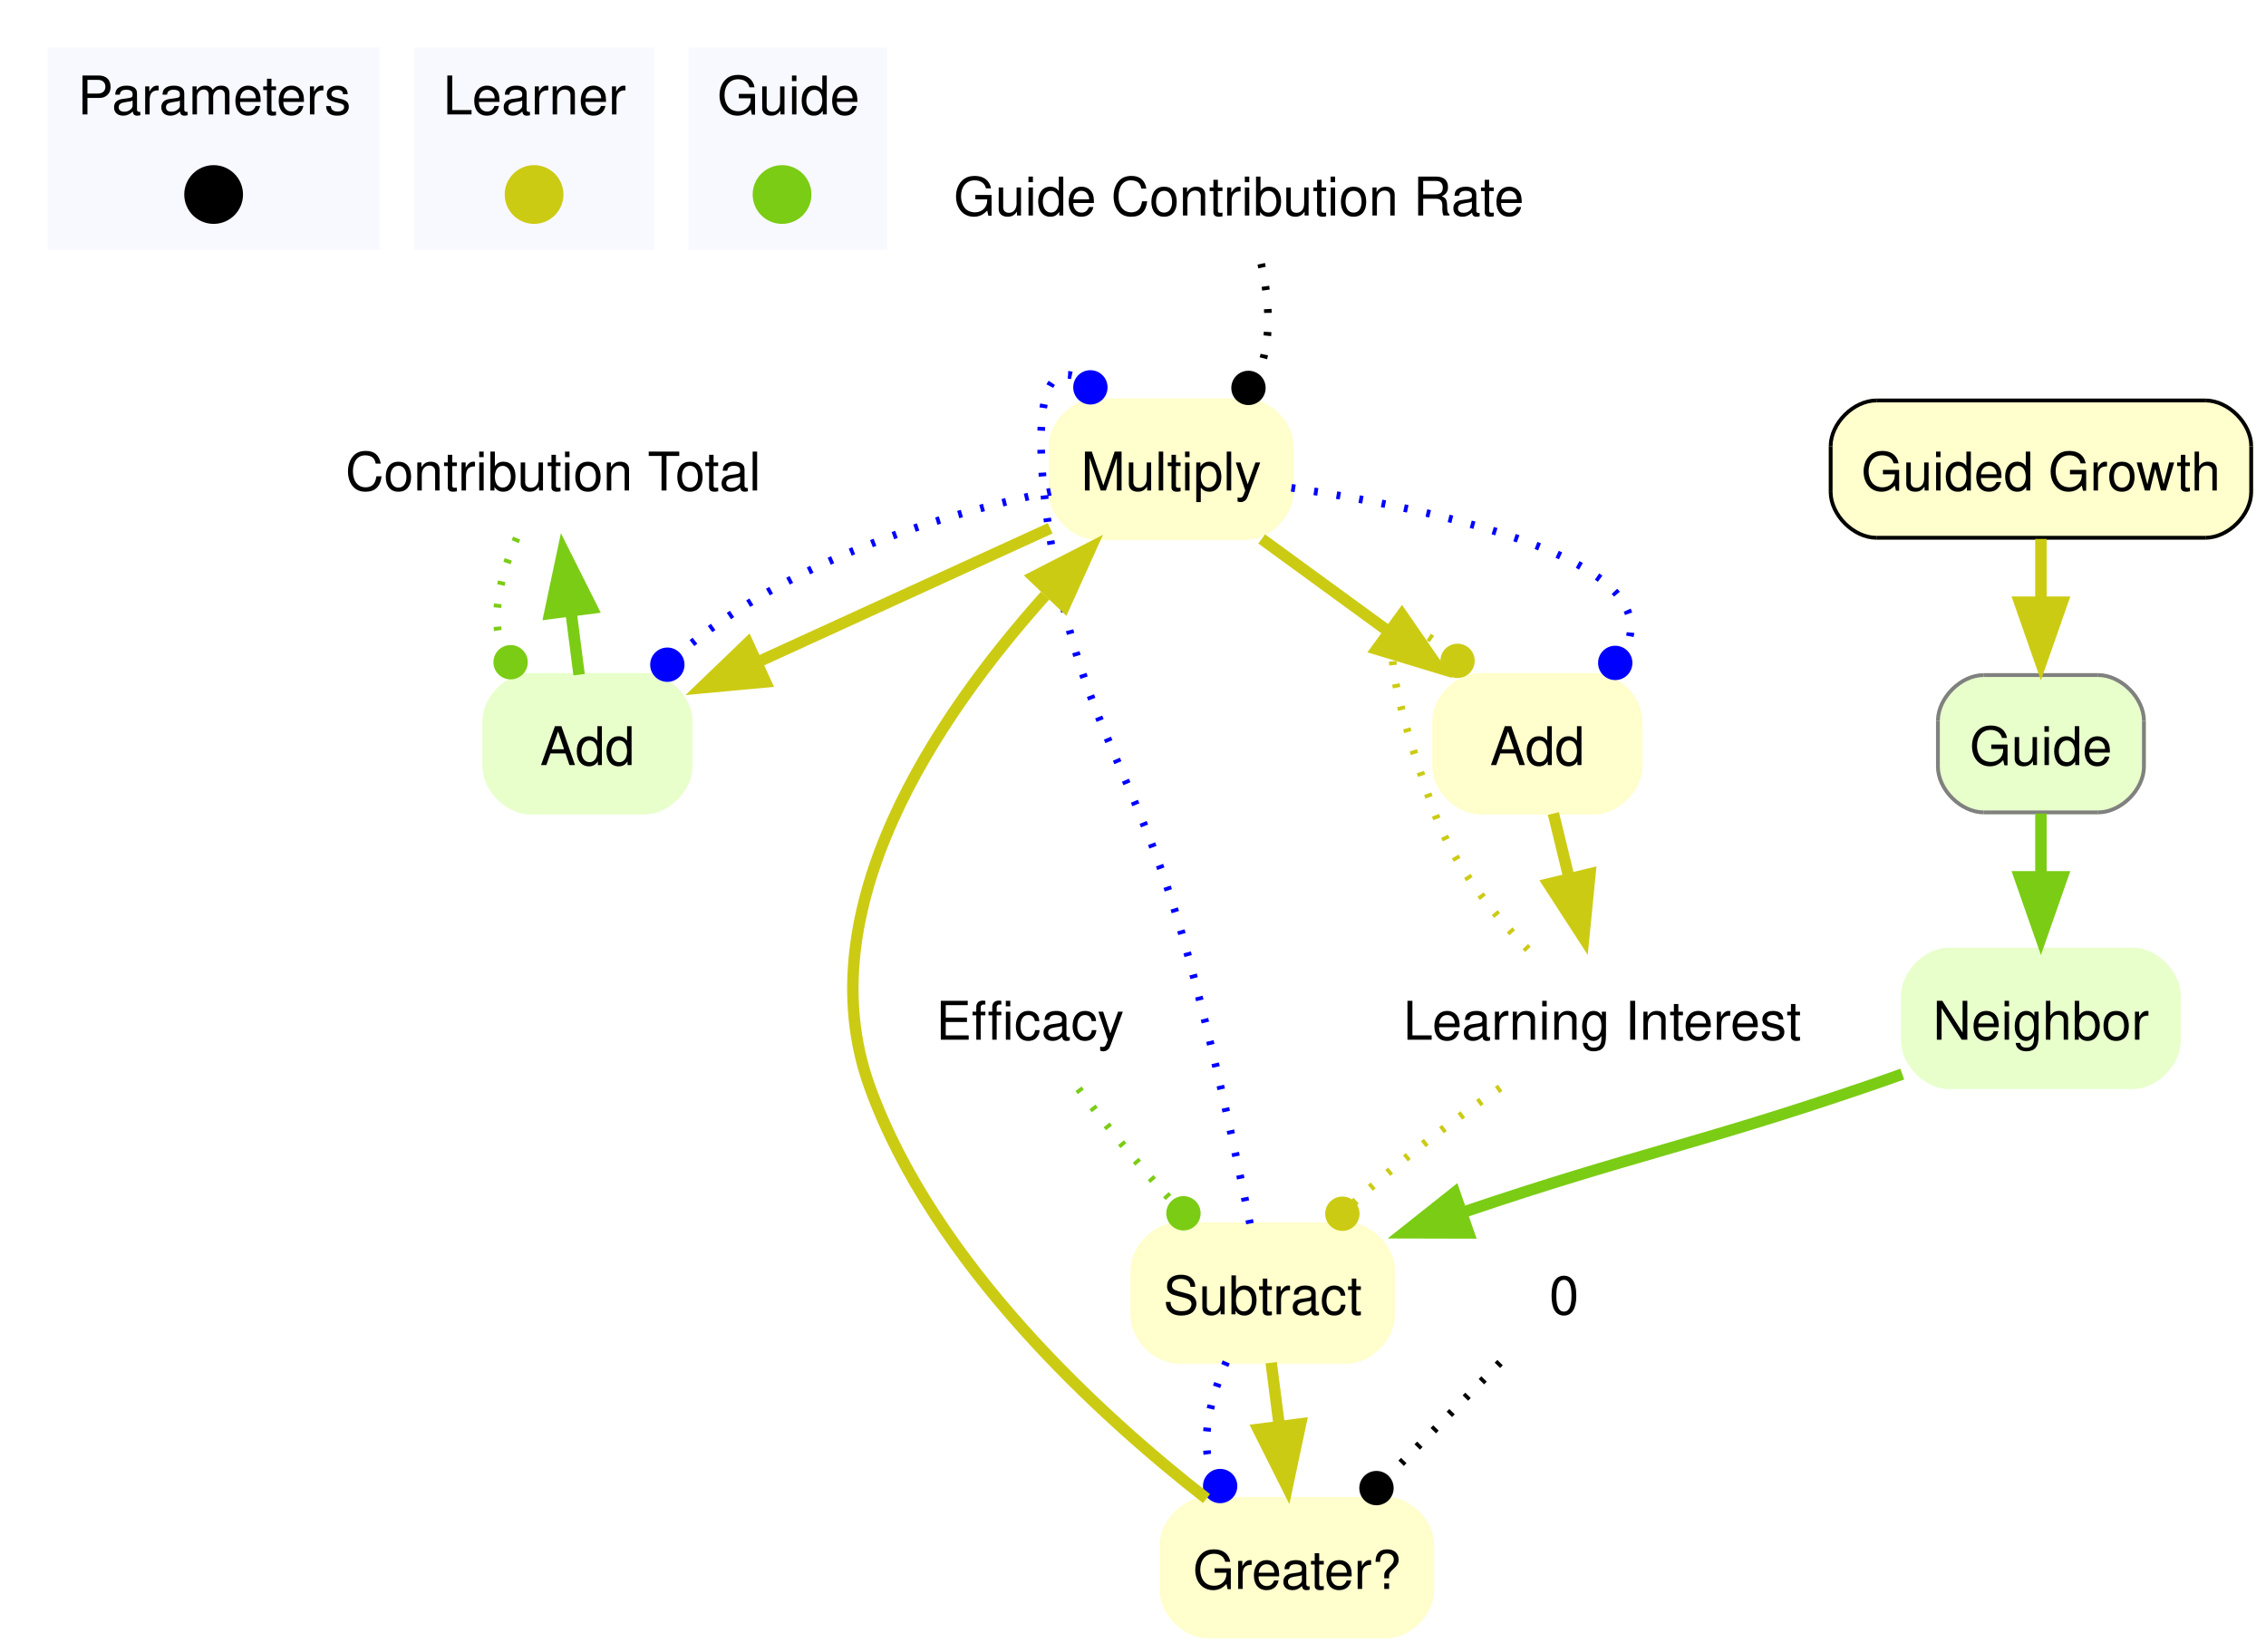
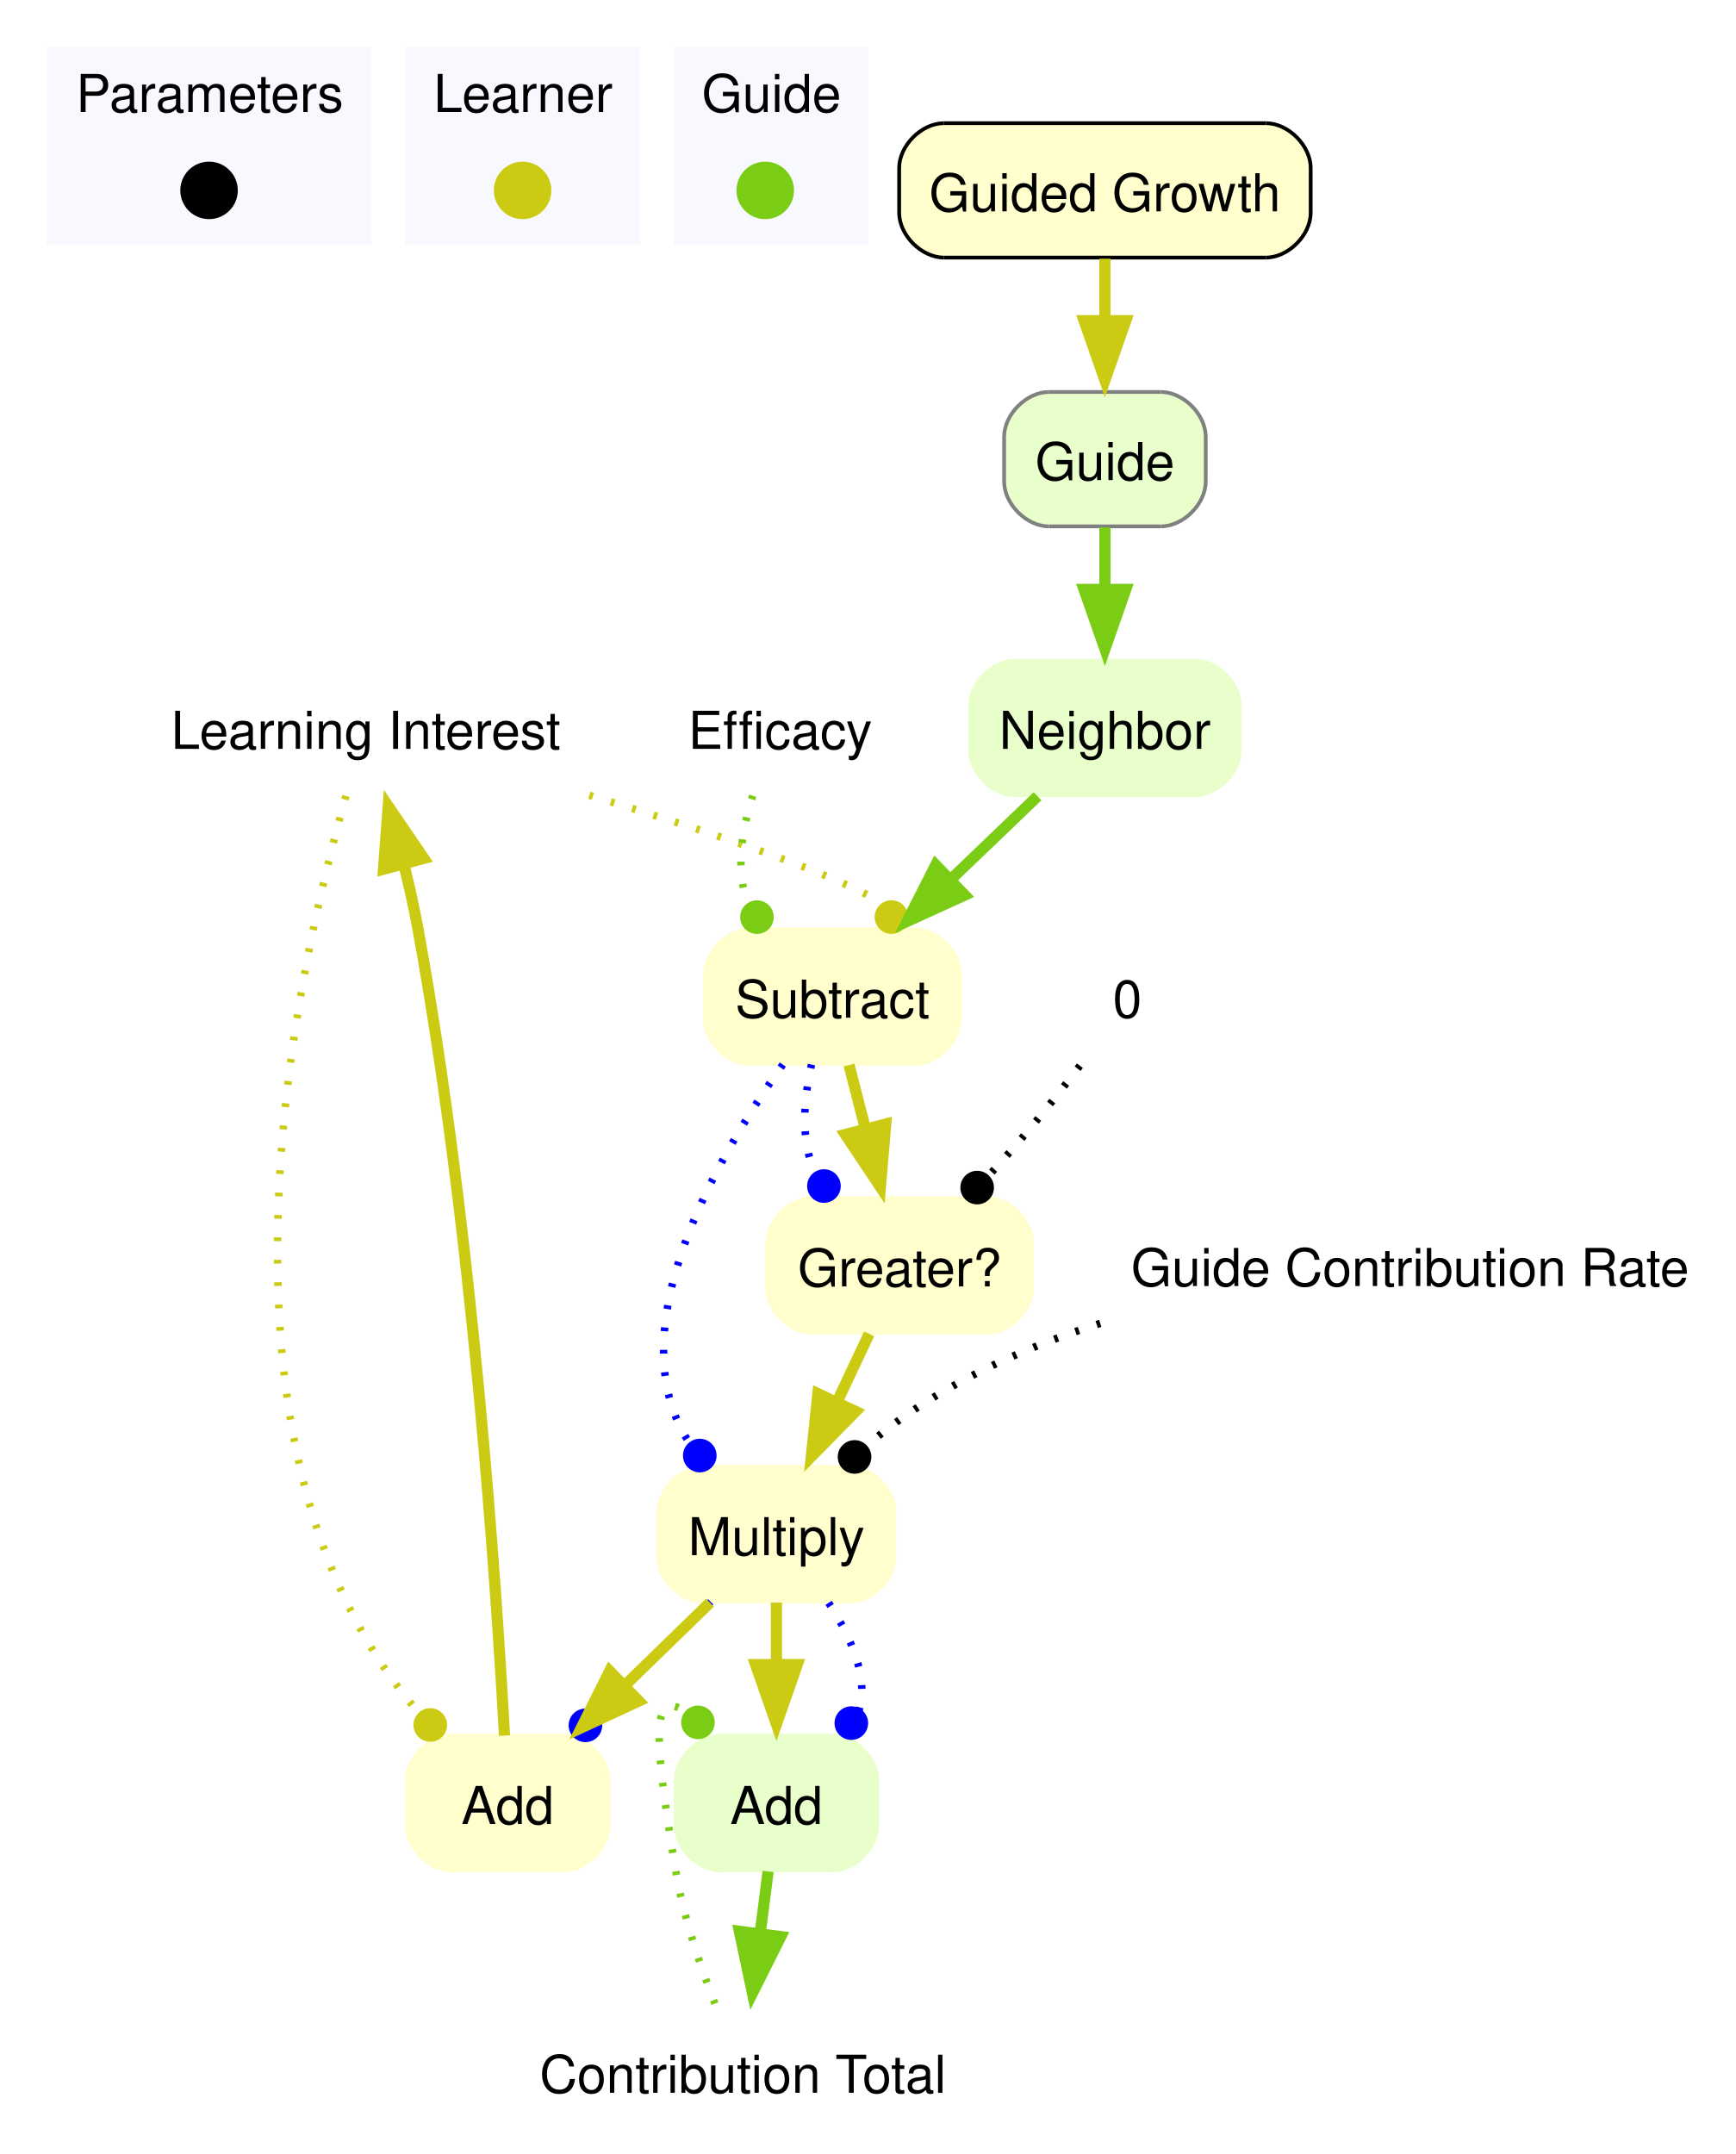
- <svg xmlns="http://www.w3.org/2000/svg" xmlns:xlink="http://www.w3.org/1999/xlink" width="594pt" height="433pt" viewBox="0.00 0.00 594.00 433.00">
-   <g id="graph1" class="graph" transform="scale(1 1) rotate(0) translate(4 429)">
-     <polygon fill="white" stroke="white" points="-4,5 -4,-429 591,-429 591,5 -4,5" />
+ <svg xmlns="http://www.w3.org/2000/svg" xmlns:xlink="http://www.w3.org/1999/xlink" width="465pt" height="577pt" viewBox="0.00 0.00 465.00 577.00">
+   <g id="graph1" class="graph" transform="scale(1 1) rotate(0) translate(4 573)">
+     <polygon fill="white" stroke="white" points="-4,5 -4,-573 462,-573 462,5 -4,5" />
    <g id="graph2" class="cluster">
-       <polygon fill="ghostwhite" stroke="white" points="8,-363 8,-417 96,-417 96,-363 8,-363" />
-       <text text-anchor="middle" x="52.179" y="-399" font-family="Helvetica,sans-Serif" font-size="14.00">Parameters</text>
+       <polygon fill="ghostwhite" stroke="white" points="8,-507 8,-561 96,-561 96,-507 8,-507" />
+       <text text-anchor="middle" x="52.179" y="-543" font-family="Helvetica,sans-Serif" font-size="14.00">Parameters</text>
    </g>
    <g id="graph3" class="cluster">
-       <polygon fill="ghostwhite" stroke="white" points="104,-363 104,-417 168,-417 168,-363 104,-363" />
-       <text text-anchor="middle" x="136.127" y="-399" font-family="Helvetica,sans-Serif" font-size="14.00">Learner</text>
+       <polygon fill="ghostwhite" stroke="white" points="104,-507 104,-561 168,-561 168,-507 104,-507" />
+       <text text-anchor="middle" x="136.127" y="-543" font-family="Helvetica,sans-Serif" font-size="14.00">Learner</text>
    </g>
    <g id="graph4" class="cluster">
-       <polygon fill="ghostwhite" stroke="white" points="176,-363 176,-417 229,-417 229,-363 176,-363" />
-       <text text-anchor="middle" x="202.679" y="-399" font-family="Helvetica,sans-Serif" font-size="14.00">Guide</text>
+       <polygon fill="ghostwhite" stroke="white" points="176,-507 176,-561 229,-561 229,-507 176,-507" />
+       <text text-anchor="middle" x="202.679" y="-543" font-family="Helvetica,sans-Serif" font-size="14.00">Guide</text>
    </g>
    <g id="node2" class="node">
-       <ellipse fill="black" stroke="black" cx="52" cy="-378" rx="7.2" ry="7.2" />
+       <ellipse fill="black" stroke="black" cx="52" cy="-522" rx="7.2" ry="7.2" />
    </g>
    <g id="node4" class="node">
      <a xlink:href="learner__Overview.svg">
-         <ellipse fill="#cccb14" stroke="#cccb14" cx="136" cy="-378" rx="7.2" ry="7.2" />
+         <ellipse fill="#cccb14" stroke="#cccb14" cx="136" cy="-522" rx="7.2" ry="7.2" />
      </a>
    </g>
    <g id="node6" class="node">
      <a xlink:href="guide__Overview.svg">
-         <ellipse fill="#7bcc14" stroke="#7bcc14" cx="201" cy="-378" rx="7.2" ry="7.2" />
+         <ellipse fill="#7bcc14" stroke="#7bcc14" cx="201" cy="-522" rx="7.2" ry="7.2" />
      </a>
    </g>
    <g id="node7" class="node">
-       <polygon fill="white" stroke="white" points="203.03,-324 78.97,-324 78.97,-288 203.03,-288 203.03,-324" />
-       <text text-anchor="middle" x="141" y="-300.4" font-family="Helvetica,sans-Serif" font-size="14.00">Contribution Total</text>
-     </g>
-     <g id="node20" class="node">
-       <polygon fill="#e8ffcc" stroke="#e8ffcc" points="165,-252 135,-252 123,-240 123,-228 135,-216 165,-216 177,-228 177,-240 165,-252" />
-       <path fill="#e8ffcc" stroke="#e8ffcc" d="M135,-252C129,-252 123,-246 123,-240" />
-       <path fill="#e8ffcc" stroke="#e8ffcc" d="M123,-228C123,-222 129,-216 135,-216" />
-       <path fill="#e8ffcc" stroke="#e8ffcc" d="M165,-216C171,-216 177,-222 177,-228" />
-       <path fill="#e8ffcc" stroke="#e8ffcc" d="M177,-240C177,-246 171,-252 165,-252" />
-       <polyline fill="none" stroke="#e8ffcc" points="165,-252 135,-252 " />
-       <path fill="none" stroke="#e8ffcc" d="M135,-252C129,-252 123,-246 123,-240" />
-       <polyline fill="none" stroke="#e8ffcc" points="123,-240 123,-228 " />
-       <path fill="none" stroke="#e8ffcc" d="M123,-228C123,-222 129,-216 135,-216" />
-       <polyline fill="none" stroke="#e8ffcc" points="135,-216 165,-216 " />
-       <path fill="none" stroke="#e8ffcc" d="M165,-216C171,-216 177,-222 177,-228" />
-       <polyline fill="none" stroke="#e8ffcc" points="177,-228 177,-240 " />
-       <path fill="none" stroke="#e8ffcc" d="M177,-240C177,-246 171,-252 165,-252" />
-       <text text-anchor="middle" x="150" y="-228.4" font-family="Helvetica,sans-Serif" font-size="14.00">Add</text>
-     </g>
-     <g id="edge27" class="edge">
-       <path fill="none" stroke="#7bcc14" stroke-width="2" stroke-dasharray="1,5" d="M131.44,-287.907C127.439,-278.78 124.392,-267.637 127.656,-258.793" />
-       <ellipse fill="#7bcc14" stroke="#7bcc14" cx="129.845" cy="-255.37" rx="4" ry="4" />
+       <polygon fill="white" stroke="white" points="154.301,-396 33.699,-396 33.699,-360 154.301,-360 154.301,-396" />
+       <text text-anchor="middle" x="94" y="-372.4" font-family="Helvetica,sans-Serif" font-size="14.00">Learning Interest</text>
+     </g>
+     <g id="node14" class="node">
+       <polygon fill="#fffecc" stroke="#fffecc" points="147,-108 117,-108 105,-96 105,-84 117,-72 147,-72 159,-84 159,-96 147,-108" />
+       <path fill="#fffecc" stroke="#fffecc" d="M117,-108C111,-108 105,-102 105,-96" />
+       <path fill="#fffecc" stroke="#fffecc" d="M105,-84C105,-78 111,-72 117,-72" />
+       <path fill="#fffecc" stroke="#fffecc" d="M147,-72C153,-72 159,-78 159,-84" />
+       <path fill="#fffecc" stroke="#fffecc" d="M159,-96C159,-102 153,-108 147,-108" />
+       <polyline fill="none" stroke="#fffecc" points="147,-108 117,-108 " />
+       <path fill="none" stroke="#fffecc" d="M117,-108C111,-108 105,-102 105,-96" />
+       <polyline fill="none" stroke="#fffecc" points="105,-96 105,-84 " />
+       <path fill="none" stroke="#fffecc" d="M105,-84C105,-78 111,-72 117,-72" />
+       <polyline fill="none" stroke="#fffecc" points="117,-72 147,-72 " />
+       <path fill="none" stroke="#fffecc" d="M147,-72C153,-72 159,-78 159,-84" />
+       <polyline fill="none" stroke="#fffecc" points="159,-84 159,-96 " />
+       <path fill="none" stroke="#fffecc" d="M159,-96C159,-102 153,-108 147,-108" />
+       <text text-anchor="middle" x="132" y="-84.4" font-family="Helvetica,sans-Serif" font-size="14.00">Add</text>
+     </g>
+     <g id="edge23" class="edge">
+       <path fill="none" stroke="#cccb14" stroke-width="2" stroke-dasharray="1,5" d="M88.679,-359.785C75.51,-313.456 46.71,-184.879 108.184,-114.234" />
+       <ellipse fill="#cccb14" stroke="#cccb14" cx="111.271" cy="-110.925" rx="4" ry="4" />
+     </g>
+     <g id="node18" class="node">
+       <polygon fill="#fffecc" stroke="#fffecc" points="241.103,-324 196.897,-324 184.897,-312 184.897,-300 196.897,-288 241.103,-288 253.103,-300 253.103,-312 241.103,-324" />
+       <path fill="#fffecc" stroke="#fffecc" d="M196.897,-324C190.897,-324 184.897,-318 184.897,-312" />
+       <path fill="#fffecc" stroke="#fffecc" d="M184.897,-300C184.897,-294 190.897,-288 196.897,-288" />
+       <path fill="#fffecc" stroke="#fffecc" d="M241.103,-288C247.103,-288 253.103,-294 253.103,-300" />
+       <path fill="#fffecc" stroke="#fffecc" d="M253.103,-312C253.103,-318 247.103,-324 241.103,-324" />
+       <polyline fill="none" stroke="#fffecc" points="241.103,-324 196.897,-324 " />
+       <path fill="none" stroke="#fffecc" d="M196.897,-324C190.897,-324 184.897,-318 184.897,-312" />
+       <polyline fill="none" stroke="#fffecc" points="184.897,-312 184.897,-300 " />
+       <path fill="none" stroke="#fffecc" d="M184.897,-300C184.897,-294 190.897,-288 196.897,-288" />
+       <polyline fill="none" stroke="#fffecc" points="196.897,-288 241.103,-288 " />
+       <path fill="none" stroke="#fffecc" d="M241.103,-288C247.103,-288 253.103,-294 253.103,-300" />
+       <polyline fill="none" stroke="#fffecc" points="253.103,-300 253.103,-312 " />
+       <path fill="none" stroke="#fffecc" d="M253.103,-312C253.103,-318 247.103,-324 241.103,-324" />
+       <text text-anchor="middle" x="219" y="-300.4" font-family="Helvetica,sans-Serif" font-size="14.00">Subtract</text>
+     </g>
+     <g id="edge41" class="edge">
+       <path fill="none" stroke="#cccb14" stroke-width="2" stroke-dasharray="1,5" d="M153.87,-359.969C185.165,-350.509 219.575,-339.055 232.434,-330.974" />
+       <ellipse fill="#cccb14" stroke="#cccb14" cx="234.809" cy="-327.347" rx="4" ry="4" />
    </g>
    <g id="node8" class="node">
-       <polygon fill="white" stroke="white" points="476.301,-180 355.699,-180 355.699,-144 476.301,-144 476.301,-180" />
-       <text text-anchor="middle" x="416" y="-156.4" font-family="Helvetica,sans-Serif" font-size="14.00">Learning Interest</text>
-     </g>
-     <g id="node16" class="node">
-       <polygon fill="#fffecc" stroke="#fffecc" points="349.103,-108 304.897,-108 292.897,-96 292.897,-84 304.897,-72 349.103,-72 361.103,-84 361.103,-96 349.103,-108" />
-       <path fill="#fffecc" stroke="#fffecc" d="M304.897,-108C298.897,-108 292.897,-102 292.897,-96" />
-       <path fill="#fffecc" stroke="#fffecc" d="M292.897,-84C292.897,-78 298.897,-72 304.897,-72" />
-       <path fill="#fffecc" stroke="#fffecc" d="M349.103,-72C355.103,-72 361.103,-78 361.103,-84" />
-       <path fill="#fffecc" stroke="#fffecc" d="M361.103,-96C361.103,-102 355.103,-108 349.103,-108" />
-       <polyline fill="none" stroke="#fffecc" points="349.103,-108 304.897,-108 " />
-       <path fill="none" stroke="#fffecc" d="M304.897,-108C298.897,-108 292.897,-102 292.897,-96" />
-       <polyline fill="none" stroke="#fffecc" points="292.897,-96 292.897,-84 " />
-       <path fill="none" stroke="#fffecc" d="M292.897,-84C292.897,-78 298.897,-72 304.897,-72" />
-       <polyline fill="none" stroke="#fffecc" points="304.897,-72 349.103,-72 " />
-       <path fill="none" stroke="#fffecc" d="M349.103,-72C355.103,-72 361.103,-78 361.103,-84" />
-       <polyline fill="none" stroke="#fffecc" points="361.103,-84 361.103,-96 " />
-       <path fill="none" stroke="#fffecc" d="M361.103,-96C361.103,-102 355.103,-108 349.103,-108" />
-       <text text-anchor="middle" x="327" y="-84.4" font-family="Helvetica,sans-Serif" font-size="14.00">Subtract</text>
-     </g>
-     <g id="edge25" class="edge">
-       <path fill="none" stroke="#cccb14" stroke-width="2" stroke-dasharray="1,5" d="M389.254,-143.781C377.255,-135.492 363.077,-124.905 350.836,-113.6" />
-       <ellipse fill="#cccb14" stroke="#cccb14" cx="347.886" cy="-110.77" rx="4" ry="4" />
+       <polygon fill="white" stroke="white" points="257.03,-36 132.97,-36 132.97,-0 257.03,-0 257.03,-36" />
+       <text text-anchor="middle" x="195" y="-12.4" font-family="Helvetica,sans-Serif" font-size="14.00">Contribution Total</text>
    </g>
    <g id="node22" class="node">
-       <polygon fill="#fffecc" stroke="#fffecc" points="414,-252 384,-252 372,-240 372,-228 384,-216 414,-216 426,-228 426,-240 414,-252" />
-       <path fill="#fffecc" stroke="#fffecc" d="M384,-252C378,-252 372,-246 372,-240" />
-       <path fill="#fffecc" stroke="#fffecc" d="M372,-228C372,-222 378,-216 384,-216" />
-       <path fill="#fffecc" stroke="#fffecc" d="M414,-216C420,-216 426,-222 426,-228" />
-       <path fill="#fffecc" stroke="#fffecc" d="M426,-240C426,-246 420,-252 414,-252" />
-       <polyline fill="none" stroke="#fffecc" points="414,-252 384,-252 " />
-       <path fill="none" stroke="#fffecc" d="M384,-252C378,-252 372,-246 372,-240" />
-       <polyline fill="none" stroke="#fffecc" points="372,-240 372,-228 " />
-       <path fill="none" stroke="#fffecc" d="M372,-228C372,-222 378,-216 384,-216" />
-       <polyline fill="none" stroke="#fffecc" points="384,-216 414,-216 " />
-       <path fill="none" stroke="#fffecc" d="M414,-216C420,-216 426,-222 426,-228" />
-       <polyline fill="none" stroke="#fffecc" points="426,-228 426,-240 " />
-       <path fill="none" stroke="#fffecc" d="M426,-240C426,-246 420,-252 414,-252" />
-       <text text-anchor="middle" x="399" y="-228.4" font-family="Helvetica,sans-Serif" font-size="14.00">Add</text>
+       <polygon fill="#e8ffcc" stroke="#e8ffcc" points="219,-108 189,-108 177,-96 177,-84 189,-72 219,-72 231,-84 231,-96 219,-108" />
+       <path fill="#e8ffcc" stroke="#e8ffcc" d="M189,-108C183,-108 177,-102 177,-96" />
+       <path fill="#e8ffcc" stroke="#e8ffcc" d="M177,-84C177,-78 183,-72 189,-72" />
+       <path fill="#e8ffcc" stroke="#e8ffcc" d="M219,-72C225,-72 231,-78 231,-84" />
+       <path fill="#e8ffcc" stroke="#e8ffcc" d="M231,-96C231,-102 225,-108 219,-108" />
+       <polyline fill="none" stroke="#e8ffcc" points="219,-108 189,-108 " />
+       <path fill="none" stroke="#e8ffcc" d="M189,-108C183,-108 177,-102 177,-96" />
+       <polyline fill="none" stroke="#e8ffcc" points="177,-96 177,-84 " />
+       <path fill="none" stroke="#e8ffcc" d="M177,-84C177,-78 183,-72 189,-72" />
+       <polyline fill="none" stroke="#e8ffcc" points="189,-72 219,-72 " />
+       <path fill="none" stroke="#e8ffcc" d="M219,-72C225,-72 231,-78 231,-84" />
+       <polyline fill="none" stroke="#e8ffcc" points="231,-84 231,-96 " />
+       <path fill="none" stroke="#e8ffcc" d="M231,-96C231,-102 225,-108 219,-108" />
+       <text text-anchor="middle" x="204" y="-84.4" font-family="Helvetica,sans-Serif" font-size="14.00">Add</text>
    </g>
    <g id="edge31" class="edge">
-       <path fill="none" stroke="#cccb14" stroke-width="2" stroke-dasharray="1,5" d="M396.526,-180.082C387.179,-189.597 376.954,-202.277 372,-216 354.081,-265.637 360.139,-271.287 375.109,-258.499" />
-       <ellipse fill="#cccb14" stroke="#cccb14" cx="378.076" cy="-255.729" rx="4" ry="4" />
+       <path fill="none" stroke="#7bcc14" stroke-width="2" stroke-dasharray="1,5" d="M187.52,-36.296C183.527,-46.478 179.027,-59.728 177,-72 171.055,-107.994 170.355,-120.783 179.727,-114.456" />
+       <ellipse fill="#7bcc14" stroke="#7bcc14" cx="182.982" cy="-111.625" rx="4" ry="4" />
    </g>
    <g id="node9" class="node">
-       <polygon fill="white" stroke="white" points="298.26,-180 233.74,-180 233.74,-144 298.26,-144 298.26,-180" />
-       <text text-anchor="middle" x="266" y="-156.4" font-family="Helvetica,sans-Serif" font-size="14.00">Efficacy</text>
-     </g>
-     <g id="edge23" class="edge">
-       <path fill="none" stroke="#7bcc14" stroke-width="2" stroke-dasharray="1,5" d="M278.708,-143.526C285.454,-134.648 294.216,-123.695 303.31,-113.912" />
-       <ellipse fill="#7bcc14" stroke="#7bcc14" cx="306.226" cy="-110.882" rx="4" ry="4" />
+       <polygon fill="white" stroke="white" points="457.25,-252 290.75,-252 290.75,-216 457.25,-216 457.25,-252" />
+       <text text-anchor="start" x="299" y="-228.5" font-family="Helvetica,sans-Serif" font-size="14.00">Guide Contribution Rate</text>
+     </g>
+     <g id="node21" class="node">
+       <polygon fill="#fffecc" stroke="#fffecc" points="223.59,-180 184.41,-180 172.41,-168 172.41,-156 184.41,-144 223.59,-144 235.59,-156 235.59,-168 223.59,-180" />
+       <path fill="#fffecc" stroke="#fffecc" d="M184.41,-180C178.41,-180 172.41,-174 172.41,-168" />
+       <path fill="#fffecc" stroke="#fffecc" d="M172.41,-156C172.41,-150 178.41,-144 184.41,-144" />
+       <path fill="#fffecc" stroke="#fffecc" d="M223.59,-144C229.59,-144 235.59,-150 235.59,-156" />
+       <path fill="#fffecc" stroke="#fffecc" d="M235.59,-168C235.59,-174 229.59,-180 223.59,-180" />
+       <polyline fill="none" stroke="#fffecc" points="223.59,-180 184.41,-180 " />
+       <path fill="none" stroke="#fffecc" d="M184.41,-180C178.41,-180 172.41,-174 172.41,-168" />
+       <polyline fill="none" stroke="#fffecc" points="172.41,-168 172.41,-156 " />
+       <path fill="none" stroke="#fffecc" d="M172.41,-156C172.41,-150 178.41,-144 184.41,-144" />
+       <polyline fill="none" stroke="#fffecc" points="184.41,-144 223.59,-144 " />
+       <path fill="none" stroke="#fffecc" d="M223.59,-144C229.59,-144 235.59,-150 235.59,-156" />
+       <polyline fill="none" stroke="#fffecc" points="235.59,-156 235.59,-168 " />
+       <path fill="none" stroke="#fffecc" d="M235.59,-168C235.59,-174 229.59,-180 223.59,-180" />
+       <text text-anchor="middle" x="204" y="-156.4" font-family="Helvetica,sans-Serif" font-size="14.00">Multiply</text>
+     </g>
+     <g id="edge35" class="edge">
+       <path fill="none" stroke="black" stroke-width="2" stroke-dasharray="1,5" d="M290.747,-218.506C268.517,-211.453 245.734,-200.986 227.864,-185.461" />
+       <ellipse fill="black" stroke="black" cx="224.927" cy="-182.726" rx="4" ry="4" />
    </g>
    <g id="node10" class="node">
-       <polygon fill="white" stroke="white" points="404.25,-396 237.75,-396 237.75,-360 404.25,-360 404.25,-396" />
-       <text text-anchor="start" x="246" y="-372.5" font-family="Helvetica,sans-Serif" font-size="14.00">Guide Contribution Rate</text>
-     </g>
-     <g id="node25" class="node">
-       <polygon fill="#fffecc" stroke="#fffecc" points="322.59,-324 283.41,-324 271.41,-312 271.41,-300 283.41,-288 322.59,-288 334.59,-300 334.59,-312 322.59,-324" />
-       <path fill="#fffecc" stroke="#fffecc" d="M283.41,-324C277.41,-324 271.41,-318 271.41,-312" />
-       <path fill="#fffecc" stroke="#fffecc" d="M271.41,-300C271.41,-294 277.41,-288 283.41,-288" />
-       <path fill="#fffecc" stroke="#fffecc" d="M322.59,-288C328.59,-288 334.59,-294 334.59,-300" />
-       <path fill="#fffecc" stroke="#fffecc" d="M334.59,-312C334.59,-318 328.59,-324 322.59,-324" />
-       <polyline fill="none" stroke="#fffecc" points="322.59,-324 283.41,-324 " />
-       <path fill="none" stroke="#fffecc" d="M283.41,-324C277.41,-324 271.41,-318 271.41,-312" />
-       <polyline fill="none" stroke="#fffecc" points="271.41,-312 271.41,-300 " />
-       <path fill="none" stroke="#fffecc" d="M271.41,-300C271.41,-294 277.41,-288 283.41,-288" />
-       <polyline fill="none" stroke="#fffecc" points="283.41,-288 322.59,-288 " />
-       <path fill="none" stroke="#fffecc" d="M322.59,-288C328.59,-288 334.59,-294 334.59,-300" />
-       <polyline fill="none" stroke="#fffecc" points="334.59,-300 334.59,-312 " />
-       <path fill="none" stroke="#fffecc" d="M334.59,-312C334.59,-318 328.59,-324 322.59,-324" />
-       <text text-anchor="middle" x="303" y="-300.4" font-family="Helvetica,sans-Serif" font-size="14.00">Multiply</text>
+       <polygon fill="white" stroke="white" points="237.26,-396 172.74,-396 172.74,-360 237.26,-360 237.26,-396" />
+       <text text-anchor="middle" x="205" y="-372.4" font-family="Helvetica,sans-Serif" font-size="14.00">Efficacy</text>
    </g>
    <g id="edge39" class="edge">
-       <path fill="none" stroke="black" stroke-width="2" stroke-dasharray="1,5" d="M326.611,-359.826C328.677,-350.67 329.65,-339.513 325.633,-330.727" />
-       <ellipse fill="black" stroke="black" cx="323.269" cy="-327.294" rx="4" ry="4" />
+       <path fill="none" stroke="#7bcc14" stroke-width="2" stroke-dasharray="1,5" d="M197.654,-359.842C194.735,-350.692 192.844,-339.538 196.512,-330.74" />
+       <ellipse fill="#7bcc14" stroke="#7bcc14" cx="198.783" cy="-327.329" rx="4" ry="4" />
    </g>
    <g id="node11" class="node">
      <a xlink:href="learner_guidedGrowth.svg" xlink:title="Guided Growth">
-         <polygon fill="#fffecc" stroke="#fffecc" points="574.119,-324 487.881,-324 475.881,-312 475.881,-300 487.881,-288 574.119,-288 586.119,-300 586.119,-312 574.119,-324" />
-         <path fill="#fffecc" stroke="#fffecc" d="M487.881,-324C481.881,-324 475.881,-318 475.881,-312" />
-         <path fill="#fffecc" stroke="#fffecc" d="M475.881,-300C475.881,-294 481.881,-288 487.881,-288" />
-         <path fill="#fffecc" stroke="#fffecc" d="M574.119,-288C580.119,-288 586.119,-294 586.119,-300" />
-         <path fill="#fffecc" stroke="#fffecc" d="M586.119,-312C586.119,-318 580.119,-324 574.119,-324" />
-         <polyline fill="none" stroke="black" points="574.119,-324 487.881,-324 " />
-         <path fill="none" stroke="black" d="M487.881,-324C481.881,-324 475.881,-318 475.881,-312" />
-         <polyline fill="none" stroke="black" points="475.881,-312 475.881,-300 " />
-         <path fill="none" stroke="black" d="M475.881,-300C475.881,-294 481.881,-288 487.881,-288" />
-         <polyline fill="none" stroke="black" points="487.881,-288 574.119,-288 " />
-         <path fill="none" stroke="black" d="M574.119,-288C580.119,-288 586.119,-294 586.119,-300" />
-         <polyline fill="none" stroke="black" points="586.119,-300 586.119,-312 " />
-         <path fill="none" stroke="black" d="M586.119,-312C586.119,-318 580.119,-324 574.119,-324" />
-         <text text-anchor="middle" x="531" y="-300.4" font-family="Helvetica,sans-Serif" font-size="14.00">Guided Growth</text>
+         <polygon fill="#fffecc" stroke="#fffecc" points="335.119,-540 248.881,-540 236.881,-528 236.881,-516 248.881,-504 335.119,-504 347.119,-516 347.119,-528 335.119,-540" />
+         <path fill="#fffecc" stroke="#fffecc" d="M248.881,-540C242.881,-540 236.881,-534 236.881,-528" />
+         <path fill="#fffecc" stroke="#fffecc" d="M236.881,-516C236.881,-510 242.881,-504 248.881,-504" />
+         <path fill="#fffecc" stroke="#fffecc" d="M335.119,-504C341.119,-504 347.119,-510 347.119,-516" />
+         <path fill="#fffecc" stroke="#fffecc" d="M347.119,-528C347.119,-534 341.119,-540 335.119,-540" />
+         <polyline fill="none" stroke="black" points="335.119,-540 248.881,-540 " />
+         <path fill="none" stroke="black" d="M248.881,-540C242.881,-540 236.881,-534 236.881,-528" />
+         <polyline fill="none" stroke="black" points="236.881,-528 236.881,-516 " />
+         <path fill="none" stroke="black" d="M236.881,-516C236.881,-510 242.881,-504 248.881,-504" />
+         <polyline fill="none" stroke="black" points="248.881,-504 335.119,-504 " />
+         <path fill="none" stroke="black" d="M335.119,-504C341.119,-504 347.119,-510 347.119,-516" />
+         <polyline fill="none" stroke="black" points="347.119,-516 347.119,-528 " />
+         <path fill="none" stroke="black" d="M347.119,-528C347.119,-534 341.119,-540 335.119,-540" />
+         <text text-anchor="middle" x="292" y="-516.4" font-family="Helvetica,sans-Serif" font-size="14.00">Guided Growth</text>
      </a>
    </g>
    <g id="node13" class="node">
-       <polygon fill="#e8ffcc" stroke="#e8ffcc" points="546,-252 516,-252 504,-240 504,-228 516,-216 546,-216 558,-228 558,-240 546,-252" />
-       <path fill="#e8ffcc" stroke="#e8ffcc" d="M516,-252C510,-252 504,-246 504,-240" />
-       <path fill="#e8ffcc" stroke="#e8ffcc" d="M504,-228C504,-222 510,-216 516,-216" />
-       <path fill="#e8ffcc" stroke="#e8ffcc" d="M546,-216C552,-216 558,-222 558,-228" />
-       <path fill="#e8ffcc" stroke="#e8ffcc" d="M558,-240C558,-246 552,-252 546,-252" />
-       <polyline fill="none" stroke="gray" points="546,-252 516,-252 " />
-       <path fill="none" stroke="gray" d="M516,-252C510,-252 504,-246 504,-240" />
-       <polyline fill="none" stroke="gray" points="504,-240 504,-228 " />
-       <path fill="none" stroke="gray" d="M504,-228C504,-222 510,-216 516,-216" />
-       <polyline fill="none" stroke="gray" points="516,-216 546,-216 " />
-       <path fill="none" stroke="gray" d="M546,-216C552,-216 558,-222 558,-228" />
-       <polyline fill="none" stroke="gray" points="558,-228 558,-240 " />
-       <path fill="none" stroke="gray" d="M558,-240C558,-246 552,-252 546,-252" />
-       <text text-anchor="middle" x="531" y="-228.4" font-family="Helvetica,sans-Serif" font-size="14.00">Guide</text>
+       <polygon fill="#e8ffcc" stroke="#e8ffcc" points="307,-468 277,-468 265,-456 265,-444 277,-432 307,-432 319,-444 319,-456 307,-468" />
+       <path fill="#e8ffcc" stroke="#e8ffcc" d="M277,-468C271,-468 265,-462 265,-456" />
+       <path fill="#e8ffcc" stroke="#e8ffcc" d="M265,-444C265,-438 271,-432 277,-432" />
+       <path fill="#e8ffcc" stroke="#e8ffcc" d="M307,-432C313,-432 319,-438 319,-444" />
+       <path fill="#e8ffcc" stroke="#e8ffcc" d="M319,-456C319,-462 313,-468 307,-468" />
+       <polyline fill="none" stroke="gray" points="307,-468 277,-468 " />
+       <path fill="none" stroke="gray" d="M277,-468C271,-468 265,-462 265,-456" />
+       <polyline fill="none" stroke="gray" points="265,-456 265,-444 " />
+       <path fill="none" stroke="gray" d="M265,-444C265,-438 271,-432 277,-432" />
+       <polyline fill="none" stroke="gray" points="277,-432 307,-432 " />
+       <path fill="none" stroke="gray" d="M307,-432C313,-432 319,-438 319,-444" />
+       <polyline fill="none" stroke="gray" points="319,-444 319,-456 " />
+       <path fill="none" stroke="gray" d="M319,-456C319,-462 313,-468 307,-468" />
+       <text text-anchor="middle" x="292" y="-444.4" font-family="Helvetica,sans-Serif" font-size="14.00">Guide</text>
    </g>
    <g id="edge5" class="edge">
-       <path fill="none" stroke="#cccb14" stroke-width="3" d="M531,-287.697C531,-282.95 531,-277.613 531,-272.206" />
-       <polygon fill="#cccb14" stroke="#cccb14" points="538,-272.104 531,-252.104 524,-272.104 538,-272.104" />
-     </g>
-     <g id="node14" class="node">
-       <polygon fill="#e8ffcc" stroke="#e8ffcc" points="555.111,-180 506.889,-180 494.889,-168 494.889,-156 506.889,-144 555.111,-144 567.111,-156 567.111,-168 555.111,-180" />
-       <path fill="#e8ffcc" stroke="#e8ffcc" d="M506.889,-180C500.889,-180 494.889,-174 494.889,-168" />
-       <path fill="#e8ffcc" stroke="#e8ffcc" d="M494.889,-156C494.889,-150 500.889,-144 506.889,-144" />
-       <path fill="#e8ffcc" stroke="#e8ffcc" d="M555.111,-144C561.111,-144 567.111,-150 567.111,-156" />
-       <path fill="#e8ffcc" stroke="#e8ffcc" d="M567.111,-168C567.111,-174 561.111,-180 555.111,-180" />
-       <polyline fill="none" stroke="#e8ffcc" points="555.111,-180 506.889,-180 " />
-       <path fill="none" stroke="#e8ffcc" d="M506.889,-180C500.889,-180 494.889,-174 494.889,-168" />
-       <polyline fill="none" stroke="#e8ffcc" points="494.889,-168 494.889,-156 " />
-       <path fill="none" stroke="#e8ffcc" d="M494.889,-156C494.889,-150 500.889,-144 506.889,-144" />
-       <polyline fill="none" stroke="#e8ffcc" points="506.889,-144 555.111,-144 " />
-       <path fill="none" stroke="#e8ffcc" d="M555.111,-144C561.111,-144 567.111,-150 567.111,-156" />
-       <polyline fill="none" stroke="#e8ffcc" points="567.111,-156 567.111,-168 " />
-       <path fill="none" stroke="#e8ffcc" d="M567.111,-168C567.111,-174 561.111,-180 555.111,-180" />
-       <text text-anchor="middle" x="531" y="-156.4" font-family="Helvetica,sans-Serif" font-size="14.00">Neighbor</text>
+       <path fill="none" stroke="#cccb14" stroke-width="3" d="M292,-503.697C292,-498.95 292,-493.613 292,-488.206" />
+       <polygon fill="#cccb14" stroke="#cccb14" points="299,-488.104 292,-468.104 285,-488.104 299,-488.104" />
+     </g>
+     <g id="node16" class="node">
+       <polygon fill="#e8ffcc" stroke="#e8ffcc" points="316.111,-396 267.889,-396 255.889,-384 255.889,-372 267.889,-360 316.111,-360 328.111,-372 328.111,-384 316.111,-396" />
+       <path fill="#e8ffcc" stroke="#e8ffcc" d="M267.889,-396C261.889,-396 255.889,-390 255.889,-384" />
+       <path fill="#e8ffcc" stroke="#e8ffcc" d="M255.889,-372C255.889,-366 261.889,-360 267.889,-360" />
+       <path fill="#e8ffcc" stroke="#e8ffcc" d="M316.111,-360C322.111,-360 328.111,-366 328.111,-372" />
+       <path fill="#e8ffcc" stroke="#e8ffcc" d="M328.111,-384C328.111,-390 322.111,-396 316.111,-396" />
+       <polyline fill="none" stroke="#e8ffcc" points="316.111,-396 267.889,-396 " />
+       <path fill="none" stroke="#e8ffcc" d="M267.889,-396C261.889,-396 255.889,-390 255.889,-384" />
+       <polyline fill="none" stroke="#e8ffcc" points="255.889,-384 255.889,-372 " />
+       <path fill="none" stroke="#e8ffcc" d="M255.889,-372C255.889,-366 261.889,-360 267.889,-360" />
+       <polyline fill="none" stroke="#e8ffcc" points="267.889,-360 316.111,-360 " />
+       <path fill="none" stroke="#e8ffcc" d="M316.111,-360C322.111,-360 328.111,-366 328.111,-372" />
+       <polyline fill="none" stroke="#e8ffcc" points="328.111,-372 328.111,-384 " />
+       <path fill="none" stroke="#e8ffcc" d="M328.111,-384C328.111,-390 322.111,-396 316.111,-396" />
+       <text text-anchor="middle" x="292" y="-372.4" font-family="Helvetica,sans-Serif" font-size="14.00">Neighbor</text>
+     </g>
+     <g id="edge21" class="edge">
+       <path fill="none" stroke="#7bcc14" stroke-width="3" d="M292,-431.697C292,-426.95 292,-421.613 292,-416.206" />
+       <polygon fill="#7bcc14" stroke="#7bcc14" points="299,-416.104 292,-396.104 285,-416.104 299,-416.104" />
+     </g>
+     <g id="edge7" class="edge">
+       <path fill="none" stroke="#cccb14" stroke-width="3" d="M131.153,-108.085C129.034,-146.784 122.596,-243.99 108,-324 107.011,-329.42 105.754,-335.099 104.4,-340.643" />
+       <polygon fill="#cccb14" stroke="#cccb14" points="97.637,-338.836 99.222,-359.966 111.16,-342.459 97.637,-338.836" />
+     </g>
+     <g id="edge9" class="edge">
+       <path fill="none" stroke="#7bcc14" stroke-width="3" d="M273.955,-359.697C267.148,-353.169 259.179,-345.528 251.455,-338.121" />
+       <polygon fill="#7bcc14" stroke="#7bcc14" points="256.118,-332.894 236.837,-324.104 246.428,-342.999 256.118,-332.894" />
+     </g>
+     <g id="node19" class="node">
+       <polygon fill="#fffecc" stroke="#fffecc" points="260.435,-252 213.565,-252 201.565,-240 201.565,-228 213.565,-216 260.435,-216 272.435,-228 272.435,-240 260.435,-252" />
+       <path fill="#fffecc" stroke="#fffecc" d="M213.565,-252C207.565,-252 201.565,-246 201.565,-240" />
+       <path fill="#fffecc" stroke="#fffecc" d="M201.565,-228C201.565,-222 207.565,-216 213.565,-216" />
+       <path fill="#fffecc" stroke="#fffecc" d="M260.435,-216C266.435,-216 272.435,-222 272.435,-228" />
+       <path fill="#fffecc" stroke="#fffecc" d="M272.435,-240C272.435,-246 266.435,-252 260.435,-252" />
+       <polyline fill="none" stroke="#fffecc" points="260.435,-252 213.565,-252 " />
+       <path fill="none" stroke="#fffecc" d="M213.565,-252C207.565,-252 201.565,-246 201.565,-240" />
+       <polyline fill="none" stroke="#fffecc" points="201.565,-240 201.565,-228 " />
+       <path fill="none" stroke="#fffecc" d="M201.565,-228C201.565,-222 207.565,-216 213.565,-216" />
+       <polyline fill="none" stroke="#fffecc" points="213.565,-216 260.435,-216 " />
+       <path fill="none" stroke="#fffecc" d="M260.435,-216C266.435,-216 272.435,-222 272.435,-228" />
+       <polyline fill="none" stroke="#fffecc" points="272.435,-228 272.435,-240 " />
+       <path fill="none" stroke="#fffecc" d="M272.435,-240C272.435,-246 266.435,-252 260.435,-252" />
+       <text text-anchor="middle" x="237" y="-228.4" font-family="Helvetica,sans-Serif" font-size="14.00">Greater?</text>
+     </g>
+     <g id="edge27" class="edge">
+       <path fill="none" stroke="blue" stroke-width="2" stroke-dasharray="1,5" d="M213.389,-287.826C211.323,-278.67 210.35,-267.513 214.367,-258.727" />
+       <ellipse fill="blue" stroke="blue" cx="216.731" cy="-255.294" rx="4" ry="4" />
+     </g>
+     <g id="edge19" class="edge">
+       <path fill="none" stroke="#cccb14" stroke-width="3" d="M223.449,-287.697C224.714,-282.78 226.141,-277.231 227.582,-271.627" />
+       <polygon fill="#cccb14" stroke="#cccb14" points="234.4,-273.218 232.602,-252.104 220.841,-269.731 234.4,-273.218" />
+     </g>
+     <g id="edge37" class="edge">
+       <path fill="none" stroke="blue" stroke-width="2" stroke-dasharray="1,5" d="M205.707,-287.829C187.963,-262.888 160.938,-216.363 180.691,-186.479" />
+       <ellipse fill="blue" stroke="blue" cx="183.465" cy="-183.094" rx="4" ry="4" />
    </g>
    <g id="edge11" class="edge">
-       <path fill="none" stroke="#7bcc14" stroke-width="3" d="M531,-215.697C531,-210.95 531,-205.613 531,-200.206" />
-       <polygon fill="#7bcc14" stroke="#7bcc14" points="538,-200.104 531,-180.104 524,-200.104 538,-200.104" />
-     </g>
-     <g id="edge7" class="edge">
-       <path fill="none" stroke="#7bcc14" stroke-width="3" d="M494.652,-147.374C491.395,-146.212 488.143,-145.072 485,-144 440.25,-128.738 424.237,-126.283 380.292,-111.412" />
-       <polygon fill="#7bcc14" stroke="#7bcc14" points="382.372,-104.725 361.182,-104.775 377.778,-117.95 382.372,-104.725" />
-     </g>
-     <g id="node18" class="node">
-       <polygon fill="#fffecc" stroke="#fffecc" points="359.435,-36 312.565,-36 300.565,-24 300.565,-12 312.565,-0 359.435,-0 371.435,-12 371.435,-24 359.435,-36" />
-       <path fill="#fffecc" stroke="#fffecc" d="M312.565,-36C306.565,-36 300.565,-30 300.565,-24" />
-       <path fill="#fffecc" stroke="#fffecc" d="M300.565,-12C300.565,-6 306.565,-0 312.565,-0" />
-       <path fill="#fffecc" stroke="#fffecc" d="M359.435,-0C365.435,-0 371.435,-6 371.435,-12" />
-       <path fill="#fffecc" stroke="#fffecc" d="M371.435,-24C371.435,-30 365.435,-36 359.435,-36" />
-       <polyline fill="none" stroke="#fffecc" points="359.435,-36 312.565,-36 " />
-       <path fill="none" stroke="#fffecc" d="M312.565,-36C306.565,-36 300.565,-30 300.565,-24" />
-       <polyline fill="none" stroke="#fffecc" points="300.565,-24 300.565,-12 " />
-       <path fill="none" stroke="#fffecc" d="M300.565,-12C300.565,-6 306.565,-0 312.565,-0" />
-       <polyline fill="none" stroke="#fffecc" points="312.565,-0 359.435,-0 " />
-       <path fill="none" stroke="#fffecc" d="M359.435,-0C365.435,-0 371.435,-6 371.435,-12" />
-       <polyline fill="none" stroke="#fffecc" points="371.435,-12 371.435,-24 " />
-       <path fill="none" stroke="#fffecc" d="M371.435,-24C371.435,-30 365.435,-36 359.435,-36" />
-       <text text-anchor="middle" x="336" y="-12.4" font-family="Helvetica,sans-Serif" font-size="14.00">Greater?</text>
-     </g>
-     <g id="edge35" class="edge">
-       <path fill="none" stroke="blue" stroke-width="2" stroke-dasharray="1,5" d="M317.44,-71.907C313.439,-62.78 310.392,-51.637 313.656,-42.793" />
-       <ellipse fill="blue" stroke="blue" cx="315.845" cy="-39.37" rx="4" ry="4" />
-     </g>
-     <g id="edge9" class="edge">
-       <path fill="none" stroke="#cccb14" stroke-width="3" d="M329.225,-71.697C329.835,-66.95 330.521,-61.613 331.216,-56.206" />
-       <polygon fill="#cccb14" stroke="#cccb14" points="338.193,-56.834 333.801,-36.104 324.307,-55.048 338.193,-56.834" />
-     </g>
-     <g id="edge41" class="edge">
-       <path fill="none" stroke="blue" stroke-width="2" stroke-dasharray="1,5" d="M323.661,-108.186C320.039,-126.203 313.85,-155.276 307,-180 293.502,-228.723 279.314,-238.085 271.272,-288 267.773,-309.72 266.624,-335.636 278.558,-329.96" />
-       <ellipse fill="blue" stroke="blue" cx="281.83" cy="-327.44" rx="4" ry="4" />
+       <path fill="none" stroke="#cccb14" stroke-width="3" d="M228.843,-215.697C226.365,-210.441 223.547,-204.463 220.72,-198.467" />
+       <polygon fill="#cccb14" stroke="#cccb14" points="226.924,-195.21 212.063,-180.104 214.26,-201.18 226.924,-195.21" />
+     </g>
+     <g id="edge25" class="edge">
+       <path fill="none" stroke="blue" stroke-width="2" stroke-dasharray="1,5" d="M186.408,-143.897C177.467,-135.17 166.291,-124.211 155.764,-113.746" />
+       <ellipse fill="blue" stroke="blue" cx="152.833" cy="-110.824" rx="4" ry="4" />
    </g>
    <g id="edge17" class="edge">
-       <path fill="none" stroke="#cccb14" stroke-width="3" d="M312.282,-36.073C284.719,-57.584 240.863,-97.424 224,-144 207.212,-190.369 241.44,-240.992 269.981,-272.854" />
-       <polygon fill="#cccb14" stroke="#cccb14" points="265.232,-278.018 284.088,-287.684 275.376,-268.368 265.232,-278.018" />
+       <path fill="none" stroke="#cccb14" stroke-width="3" d="M186.202,-143.697C179.489,-137.169 171.629,-129.528 164.01,-122.121" />
+       <polygon fill="#cccb14" stroke="#cccb14" points="168.813,-117.027 149.593,-108.104 159.053,-127.065 168.813,-117.027" />
+     </g>
+     <g id="edge33" class="edge">
+       <path fill="none" stroke="blue" stroke-width="2" stroke-dasharray="1,5" d="M217.991,-143.643C223.866,-134.659 228.796,-123.745 226.15,-114.879" />
+       <ellipse fill="blue" stroke="blue" cx="224.066" cy="-111.425" rx="4" ry="4" />
+     </g>
+     <g id="edge15" class="edge">
+       <path fill="none" stroke="#cccb14" stroke-width="3" d="M204,-143.697C204,-138.95 204,-133.613 204,-128.206" />
+       <polygon fill="#cccb14" stroke="#cccb14" points="211,-128.104 204,-108.104 197,-128.104 211,-128.104" />
    </g>
    <g id="edge13" class="edge">
-       <path fill="none" stroke="#7bcc14" stroke-width="3" d="M147.801,-252.104C147.182,-256.919 146.483,-262.352 145.776,-267.856" />
-       <polygon fill="#7bcc14" stroke="#7bcc14" points="138.832,-266.967 143.225,-287.697 152.718,-268.753 138.832,-266.967" />
-     </g>
-     <g id="edge15" class="edge">
-       <path fill="none" stroke="#cccb14" stroke-width="3" d="M403.202,-215.697C404.396,-210.78 405.744,-205.231 407.105,-199.627" />
-       <polygon fill="#cccb14" stroke="#cccb14" points="413.928,-201.191 411.846,-180.104 400.324,-197.887 413.928,-201.191" />
+       <path fill="none" stroke="#7bcc14" stroke-width="3" d="M201.775,-71.697C201.165,-66.95 200.479,-61.613 199.784,-56.206" />
+       <polygon fill="#7bcc14" stroke="#7bcc14" points="206.693,-55.048 197.199,-36.104 192.807,-56.834 206.693,-55.048" />
+     </g>
+     <g id="node31" class="node">
+       <text text-anchor="middle" x="298" y="-300.4" font-family="Helvetica,sans-Serif" font-size="14.00">0</text>
    </g>
    <g id="edge29" class="edge">
-       <path fill="none" stroke="blue" stroke-width="2" stroke-dasharray="1,5" d="M271.45,-300.073C243.369,-294.252 202.478,-282.095 174.191,-257.738" />
-       <ellipse fill="blue" stroke="blue" cx="170.934" cy="-254.719" rx="4" ry="4" />
-     </g>
-     <g id="edge19" class="edge">
-       <path fill="none" stroke="#cccb14" stroke-width="3" d="M271.298,-290.496C249.335,-280.448 219.766,-266.919 195.321,-255.735" />
-       <polygon fill="#cccb14" stroke="#cccb14" points="198.158,-249.335 177.059,-247.38 192.333,-262.066 198.158,-249.335" />
-     </g>
-     <g id="edge33" class="edge">
-       <path fill="none" stroke="blue" stroke-width="2" stroke-dasharray="1,5" d="M334.522,-301.105C373.639,-295.222 433.85,-282.17 421.977,-258.579" />
-       <ellipse fill="blue" stroke="blue" cx="419.413" cy="-255.19" rx="4" ry="4" />
-     </g>
-     <g id="edge21" class="edge">
-       <path fill="none" stroke="#cccb14" stroke-width="3" d="M326.73,-287.697C336.496,-280.576 348.08,-272.129 359.081,-264.108" />
-       <polygon fill="#cccb14" stroke="#cccb14" points="363.507,-269.544 375.543,-252.104 355.258,-258.232 363.507,-269.544" />
-     </g>
-     <g id="node35" class="node">
-       <text text-anchor="middle" x="406" y="-84.4" font-family="Helvetica,sans-Serif" font-size="14.00">0</text>
-     </g>
-     <g id="edge37" class="edge">
-       <path fill="none" stroke="black" stroke-width="2" stroke-dasharray="1,5" d="M389.221,-71.733C380.739,-63.038 370.106,-52.19 359.924,-41.943" />
-       <ellipse fill="black" stroke="black" cx="356.824" cy="-38.833" rx="4" ry="4" />
+       <path fill="none" stroke="black" stroke-width="2" stroke-dasharray="1,5" d="M285.292,-287.526C278.546,-278.648 269.784,-267.695 260.69,-257.912" />
+       <ellipse fill="black" stroke="black" cx="257.774" cy="-254.882" rx="4" ry="4" />
    </g>
  </g>
</svg>
